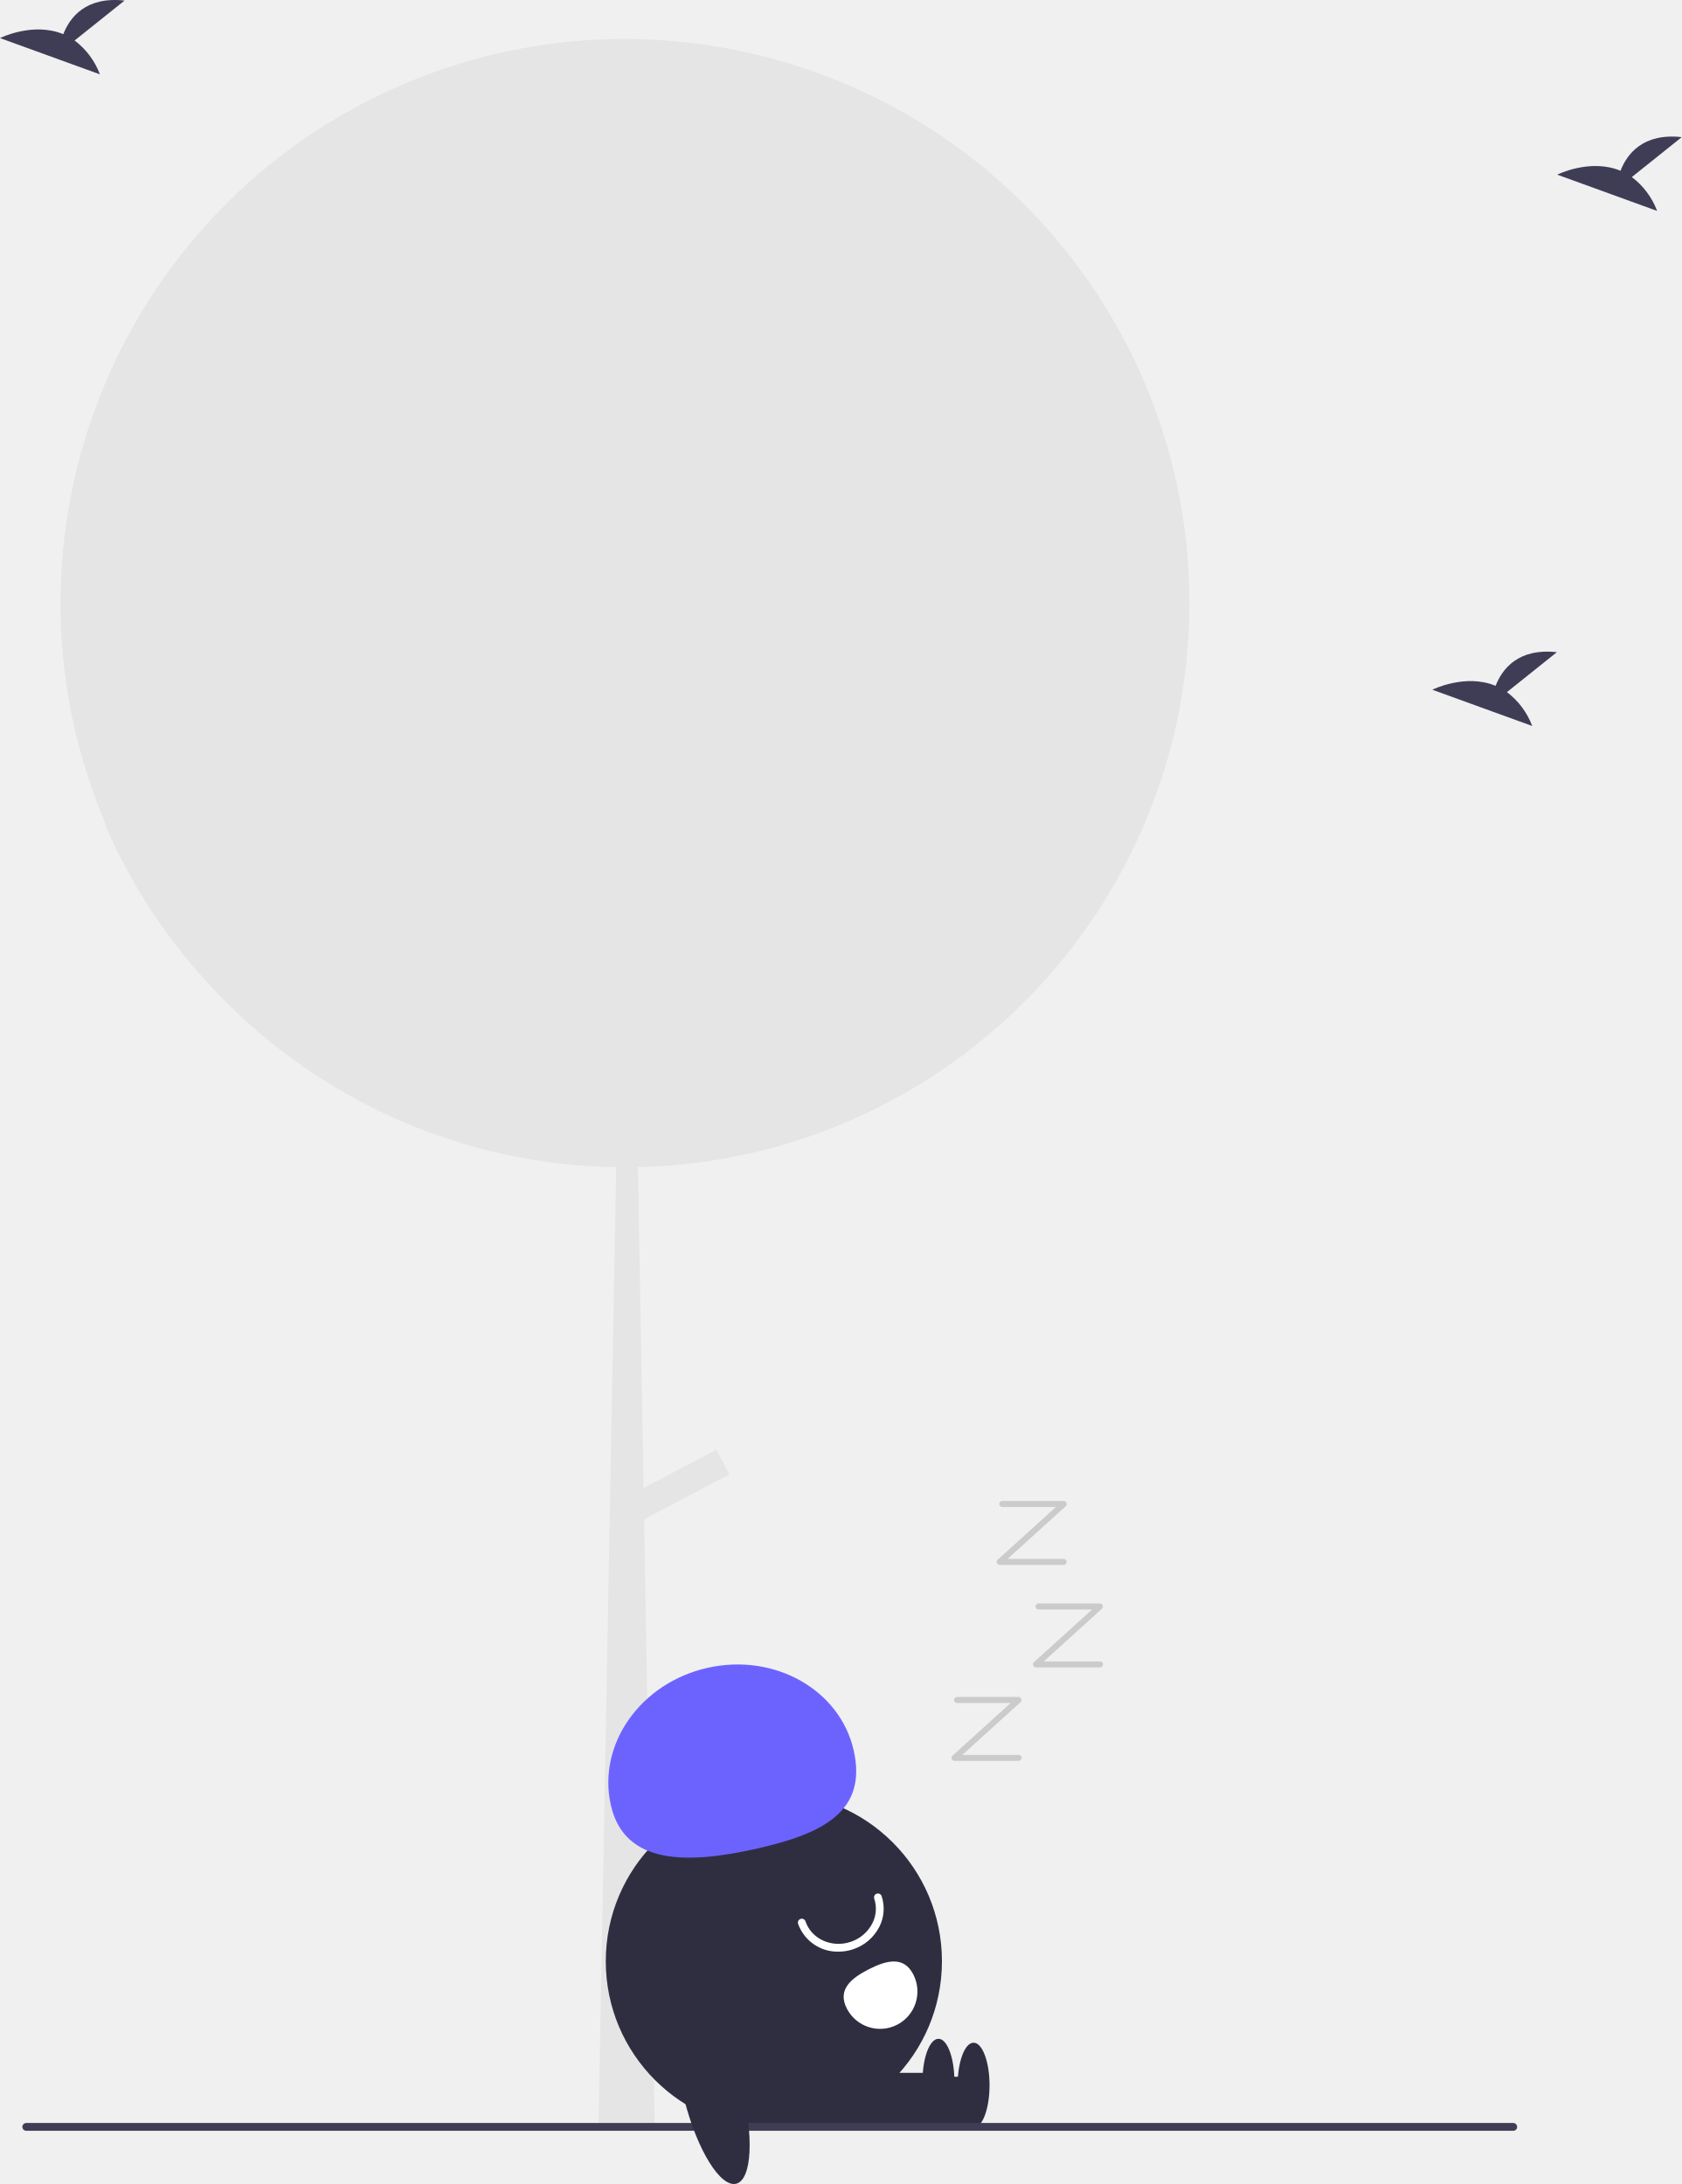
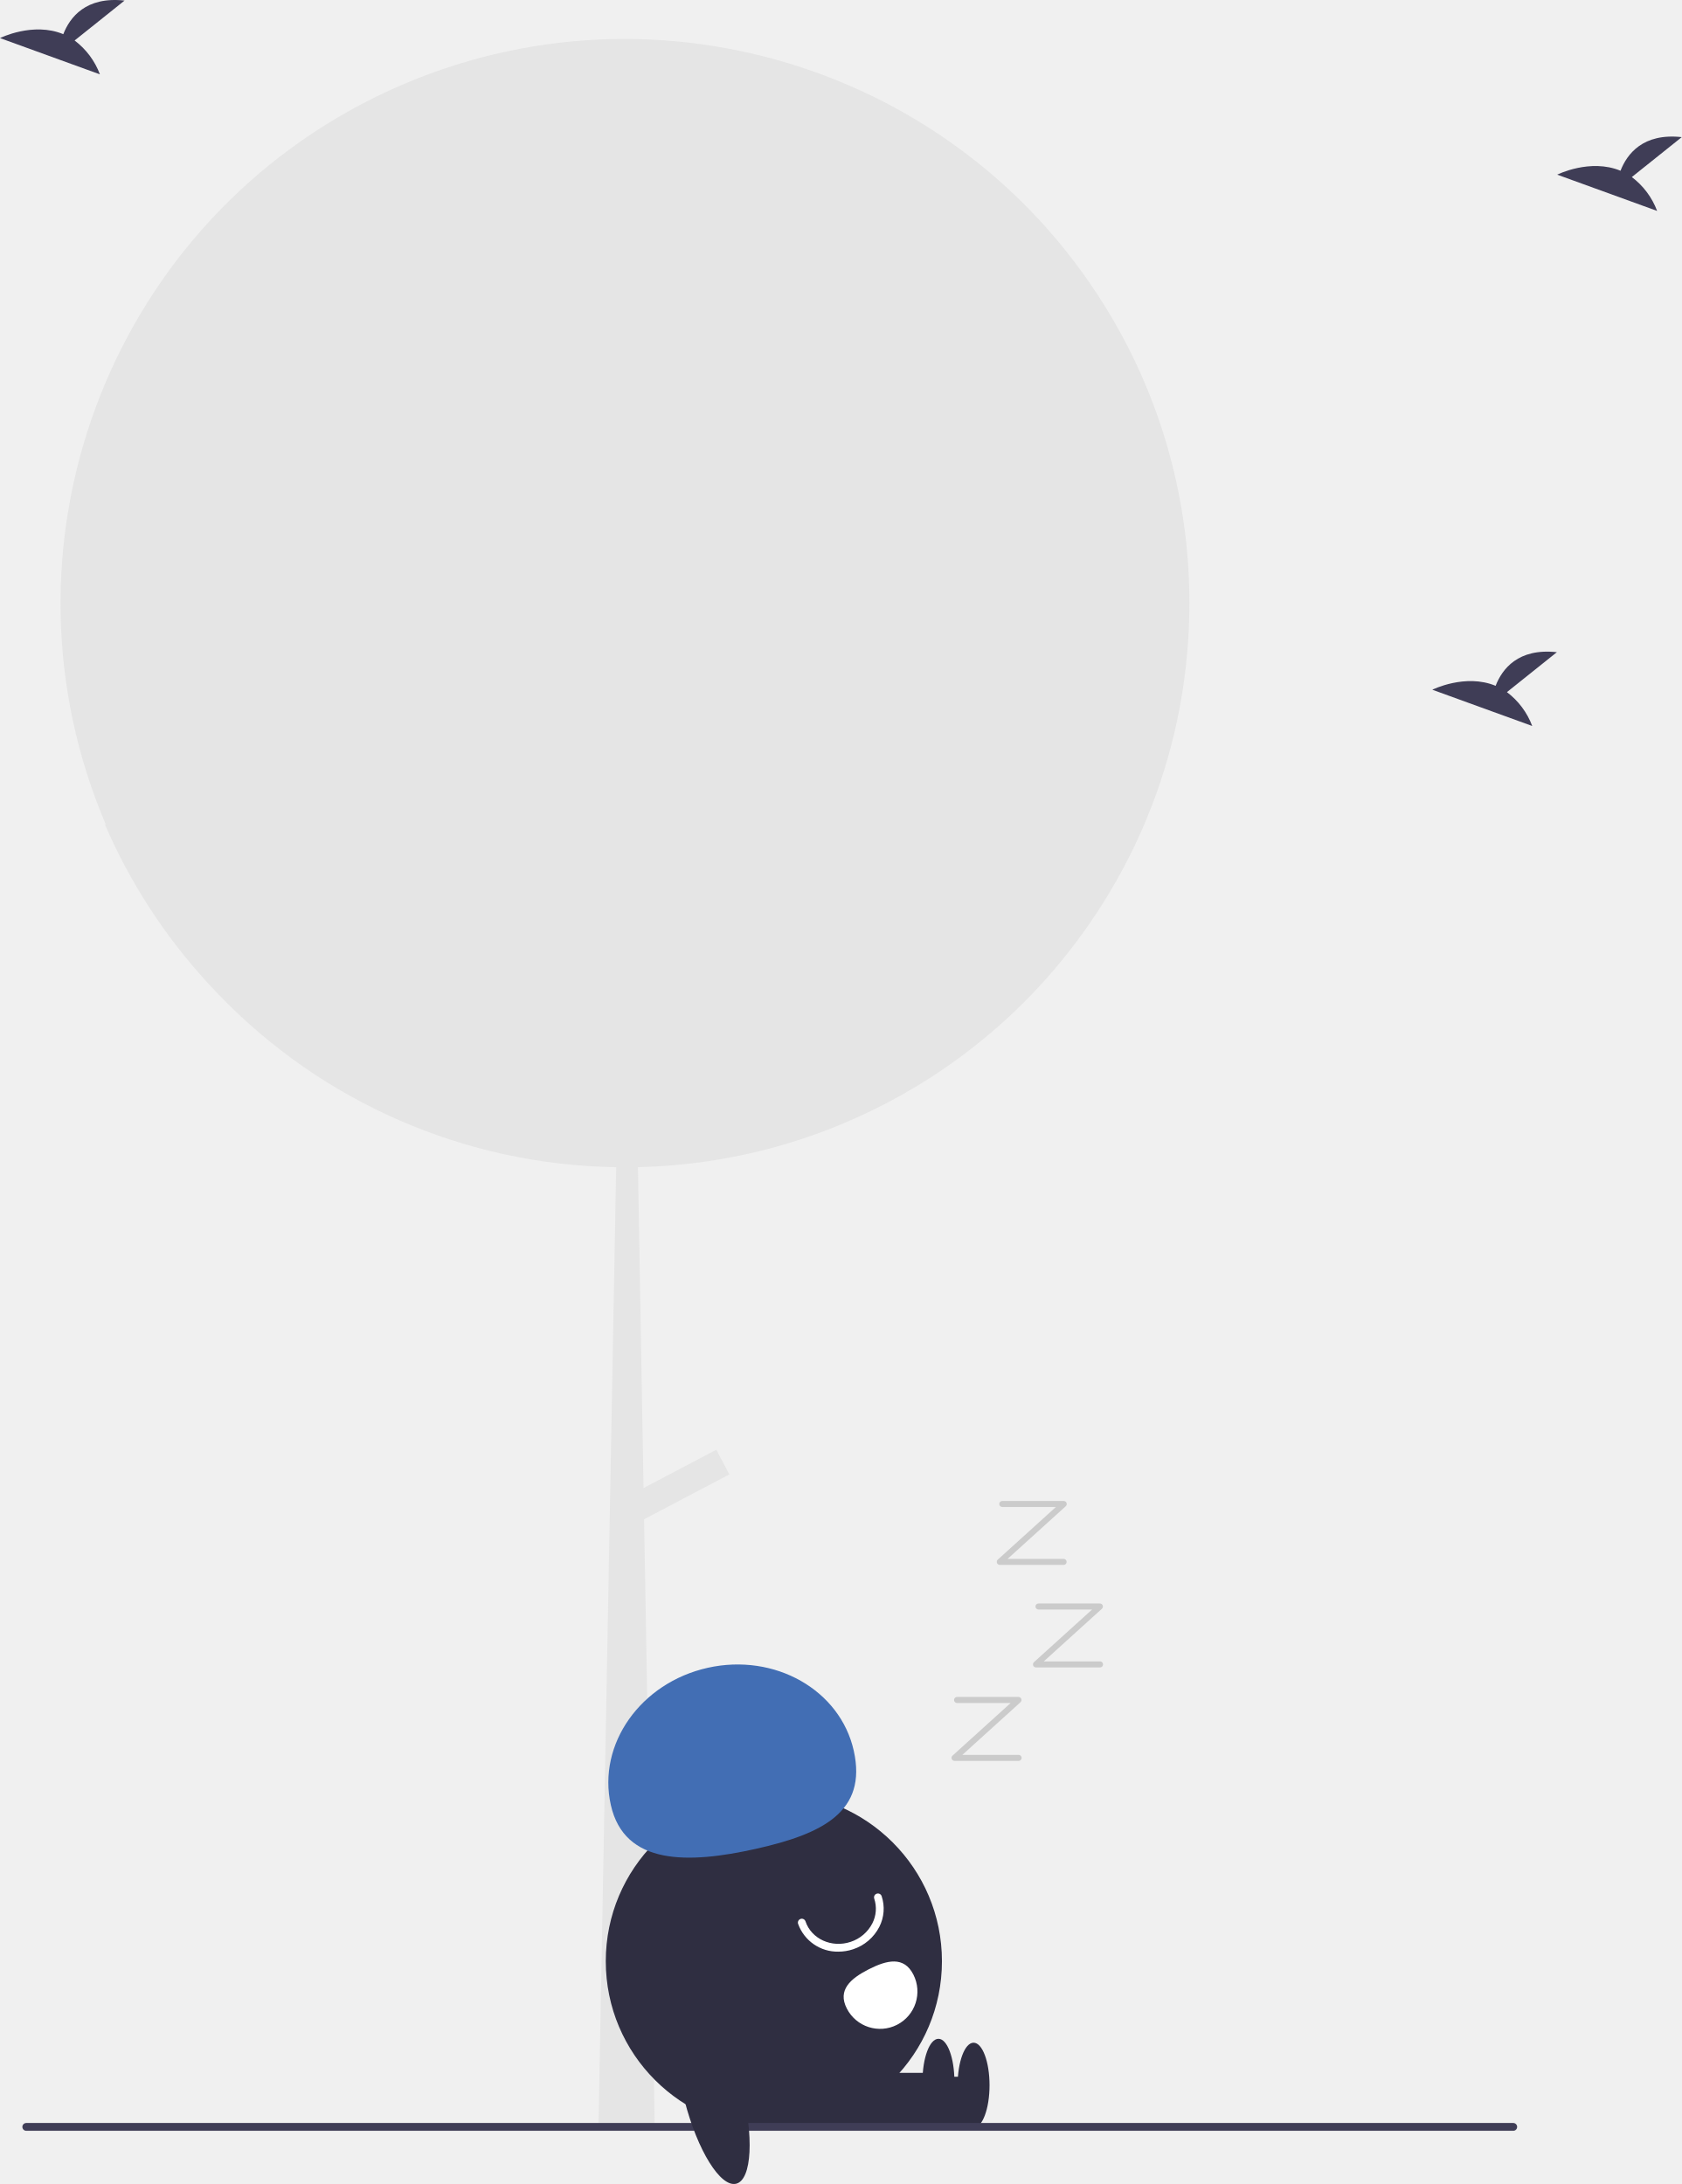
<svg xmlns="http://www.w3.org/2000/svg" id="ea5b26f1-f0f4-4874-a21c-475a225897a4" data-name="Layer 1" width="430.914" height="559.71" viewBox="0 0 430.914 559.71">
  <path d="M689.298,324.684q0,4.785-.31,9.49a143.754,143.754,0,0,1-13.47,52.19c-.06.14-.13.27-.19.4-.36.76-.73,1.52-1.11,2.27a142.039,142.039,0,0,1-7.65,13.5,144.462,144.462,0,0,1-118.56,66.72l1.43,82.24,18.65-9.82,3.33,6.33-21.84,11.5,2.67,152.74.03,2.04-14.42,1.21.03-.05,4.54-246.18a144.175,144.175,0,0,1-102-44.38c-.91-.94-1.81-1.91-2.69-2.87-.04-.04-.07-.08-.1-.11a144.768,144.768,0,0,1-26.34-40.76c.14.16.29.31.43.47a144.642,144.642,0,0,1,68.58-186.38c.5-.25,1.01-.49,1.51-.74a144.752,144.752,0,0,1,187.53,56.93c.88,1.48,1.73,2.99,2.55,4.51A143.852,143.852,0,0,1,689.298,324.684Z" transform="translate(-384.543 -170.1452)" fill="#e5e5e5" />
  <circle cx="198.285" cy="502.618" r="43.067" fill="#2f2e41" />
  <rect x="210.603" y="532.223" width="38.584" height="13.084" fill="#2f2e41" />
  <ellipse cx="249.459" cy="534.403" rx="4.089" ry="10.903" fill="#2f2e41" />
  <rect x="201.603" y="531.223" width="38.584" height="13.084" fill="#2f2e41" />
  <ellipse cx="240.459" cy="533.403" rx="4.089" ry="10.903" fill="#2f2e41" />
-   <path d="M541.051,632.712c-3.477-15.574,7.639-31.31,24.829-35.149s33.944,5.675,37.422,21.249-7.915,21.318-25.105,25.156S544.529,648.286,541.051,632.712Z" transform="translate(-384.543 -170.1452)" fill="#6c63ff" />
+   <path d="M541.051,632.712c-3.477-15.574,7.639-31.31,24.829-35.149s33.944,5.675,37.422,21.249-7.915,21.318-25.105,25.156S544.529,648.286,541.051,632.712Z" transform="translate(-384.543 -170.1452)" fill="#426eb4" />
  <path d="M599.38,670.311a10.751,10.751,0,0,1-10.34-7.123,1,1,0,0,1,1.896-.637c1.514,4.508,6.698,6.865,11.555,5.253a9.608,9.608,0,0,0,5.573-4.748,8.232,8.232,0,0,0,.485-6.338,1,1,0,0,1,1.896-.637,10.217,10.217,0,0,1-.592,7.868,11.624,11.624,0,0,1-6.732,5.752A11.88,11.88,0,0,1,599.38,670.311Z" transform="translate(-384.543 -170.1452)" fill="#fff" />
  <path d="M618.565,676.165a9.572,9.572,0,1,1-17.045,8.717h0l-.009-.017c-2.403-4.709.917-7.632,5.627-10.035S616.162,671.455,618.565,676.165Z" transform="translate(-384.543 -170.1452)" fill="#fff" />
  <path d="M772.276,716.219h-381a1,1,0,0,1,0-2h381a1,1,0,0,1,0,2Z" transform="translate(-384.543 -170.1452)" fill="#3f3d56" />
  <ellipse cx="567.226" cy="706.642" rx="7.501" ry="23.892" transform="translate(-543.0383 -6.10526) rotate(-14.4613)" fill="#2f2e41" />
  <path d="M645.509,621.423H629.123a.773.773,0,0,1-.519-1.345l14.9-13.495h-13.767a.773.773,0,0,1,0-1.545h15.771a.773.773,0,0,1,.519,1.346L631.128,619.878h14.381a.773.773,0,1,1,0,1.545Z" transform="translate(-384.543 -170.1452)" fill="#cbcbcb" />
  <path d="M666.373,597.469H649.987a.773.773,0,0,1-.519-1.346l14.9-13.495h-13.767a.773.773,0,0,1,0-1.545h15.771a.773.773,0,0,1,.519,1.345l-14.9,13.495h14.381a.773.773,0,1,1,0,1.545Z" transform="translate(-384.543 -170.1452)" fill="#cbcbcb" />
  <path d="M657.1,571.195H640.714a.773.773,0,0,1-.519-1.345l14.9-13.495H641.329a.773.773,0,0,1,0-1.545H657.1a.773.773,0,0,1,.519,1.346l-14.9,13.495H657.1a.773.773,0,0,1,0,1.545Z" transform="translate(-384.543 -170.1452)" fill="#cbcbcb" />
  <path d="M770.662,347.522,783.457,337.289c-9.94-1.097-14.024,4.324-15.695,8.615-7.765-3.224-16.219,1.001-16.219,1.001l25.6,9.294A19.372,19.372,0,0,0,770.662,347.522Z" transform="translate(-384.543 -170.1452)" fill="#3f3d56" />
  <path d="M403.662,180.522,416.457,170.289c-9.94-1.097-14.024,4.324-15.695,8.615-7.765-3.224-16.219,1.001-16.219,1.001l25.6,9.294A19.372,19.372,0,0,0,403.662,180.522Z" transform="translate(-384.543 -170.1452)" fill="#3f3d56" />
  <path d="M802.662,215.522,815.457,205.289c-9.94-1.097-14.024,4.324-15.695,8.615-7.765-3.224-16.219,1.001-16.219,1.001l25.6,9.294A19.372,19.372,0,0,0,802.662,215.522Z" transform="translate(-384.543 -170.1452)" fill="#3f3d56" />
</svg>
